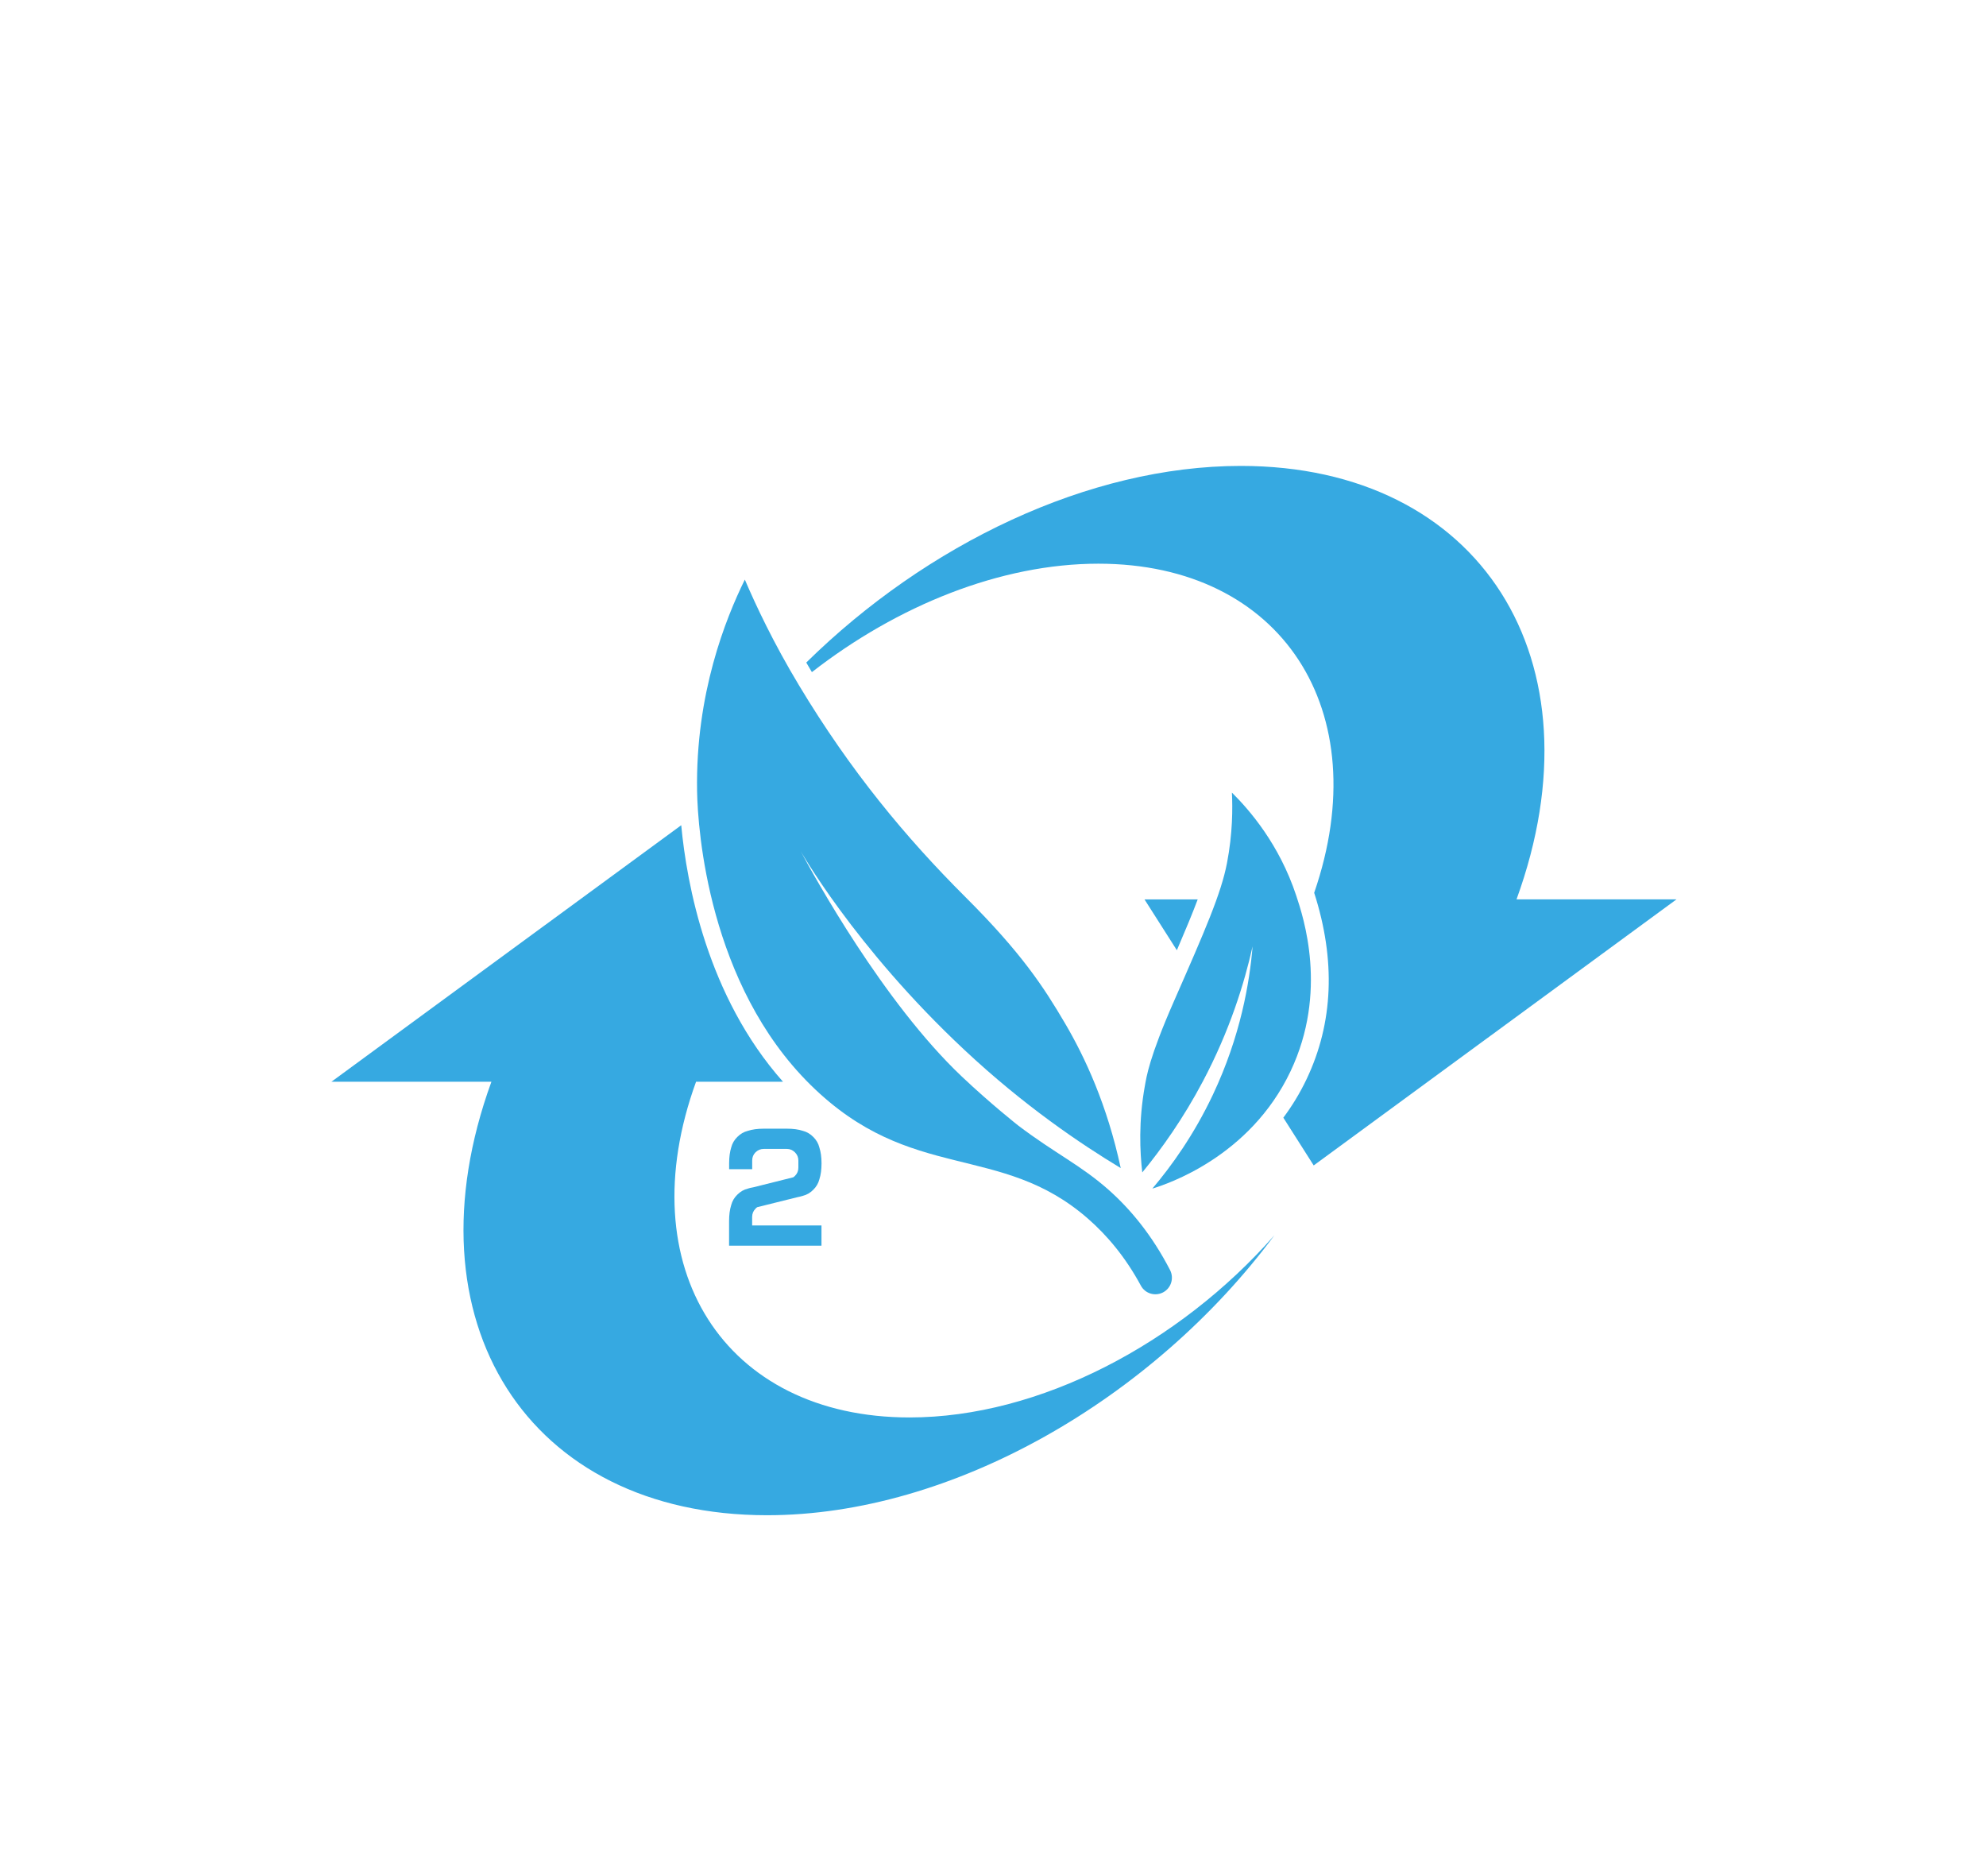
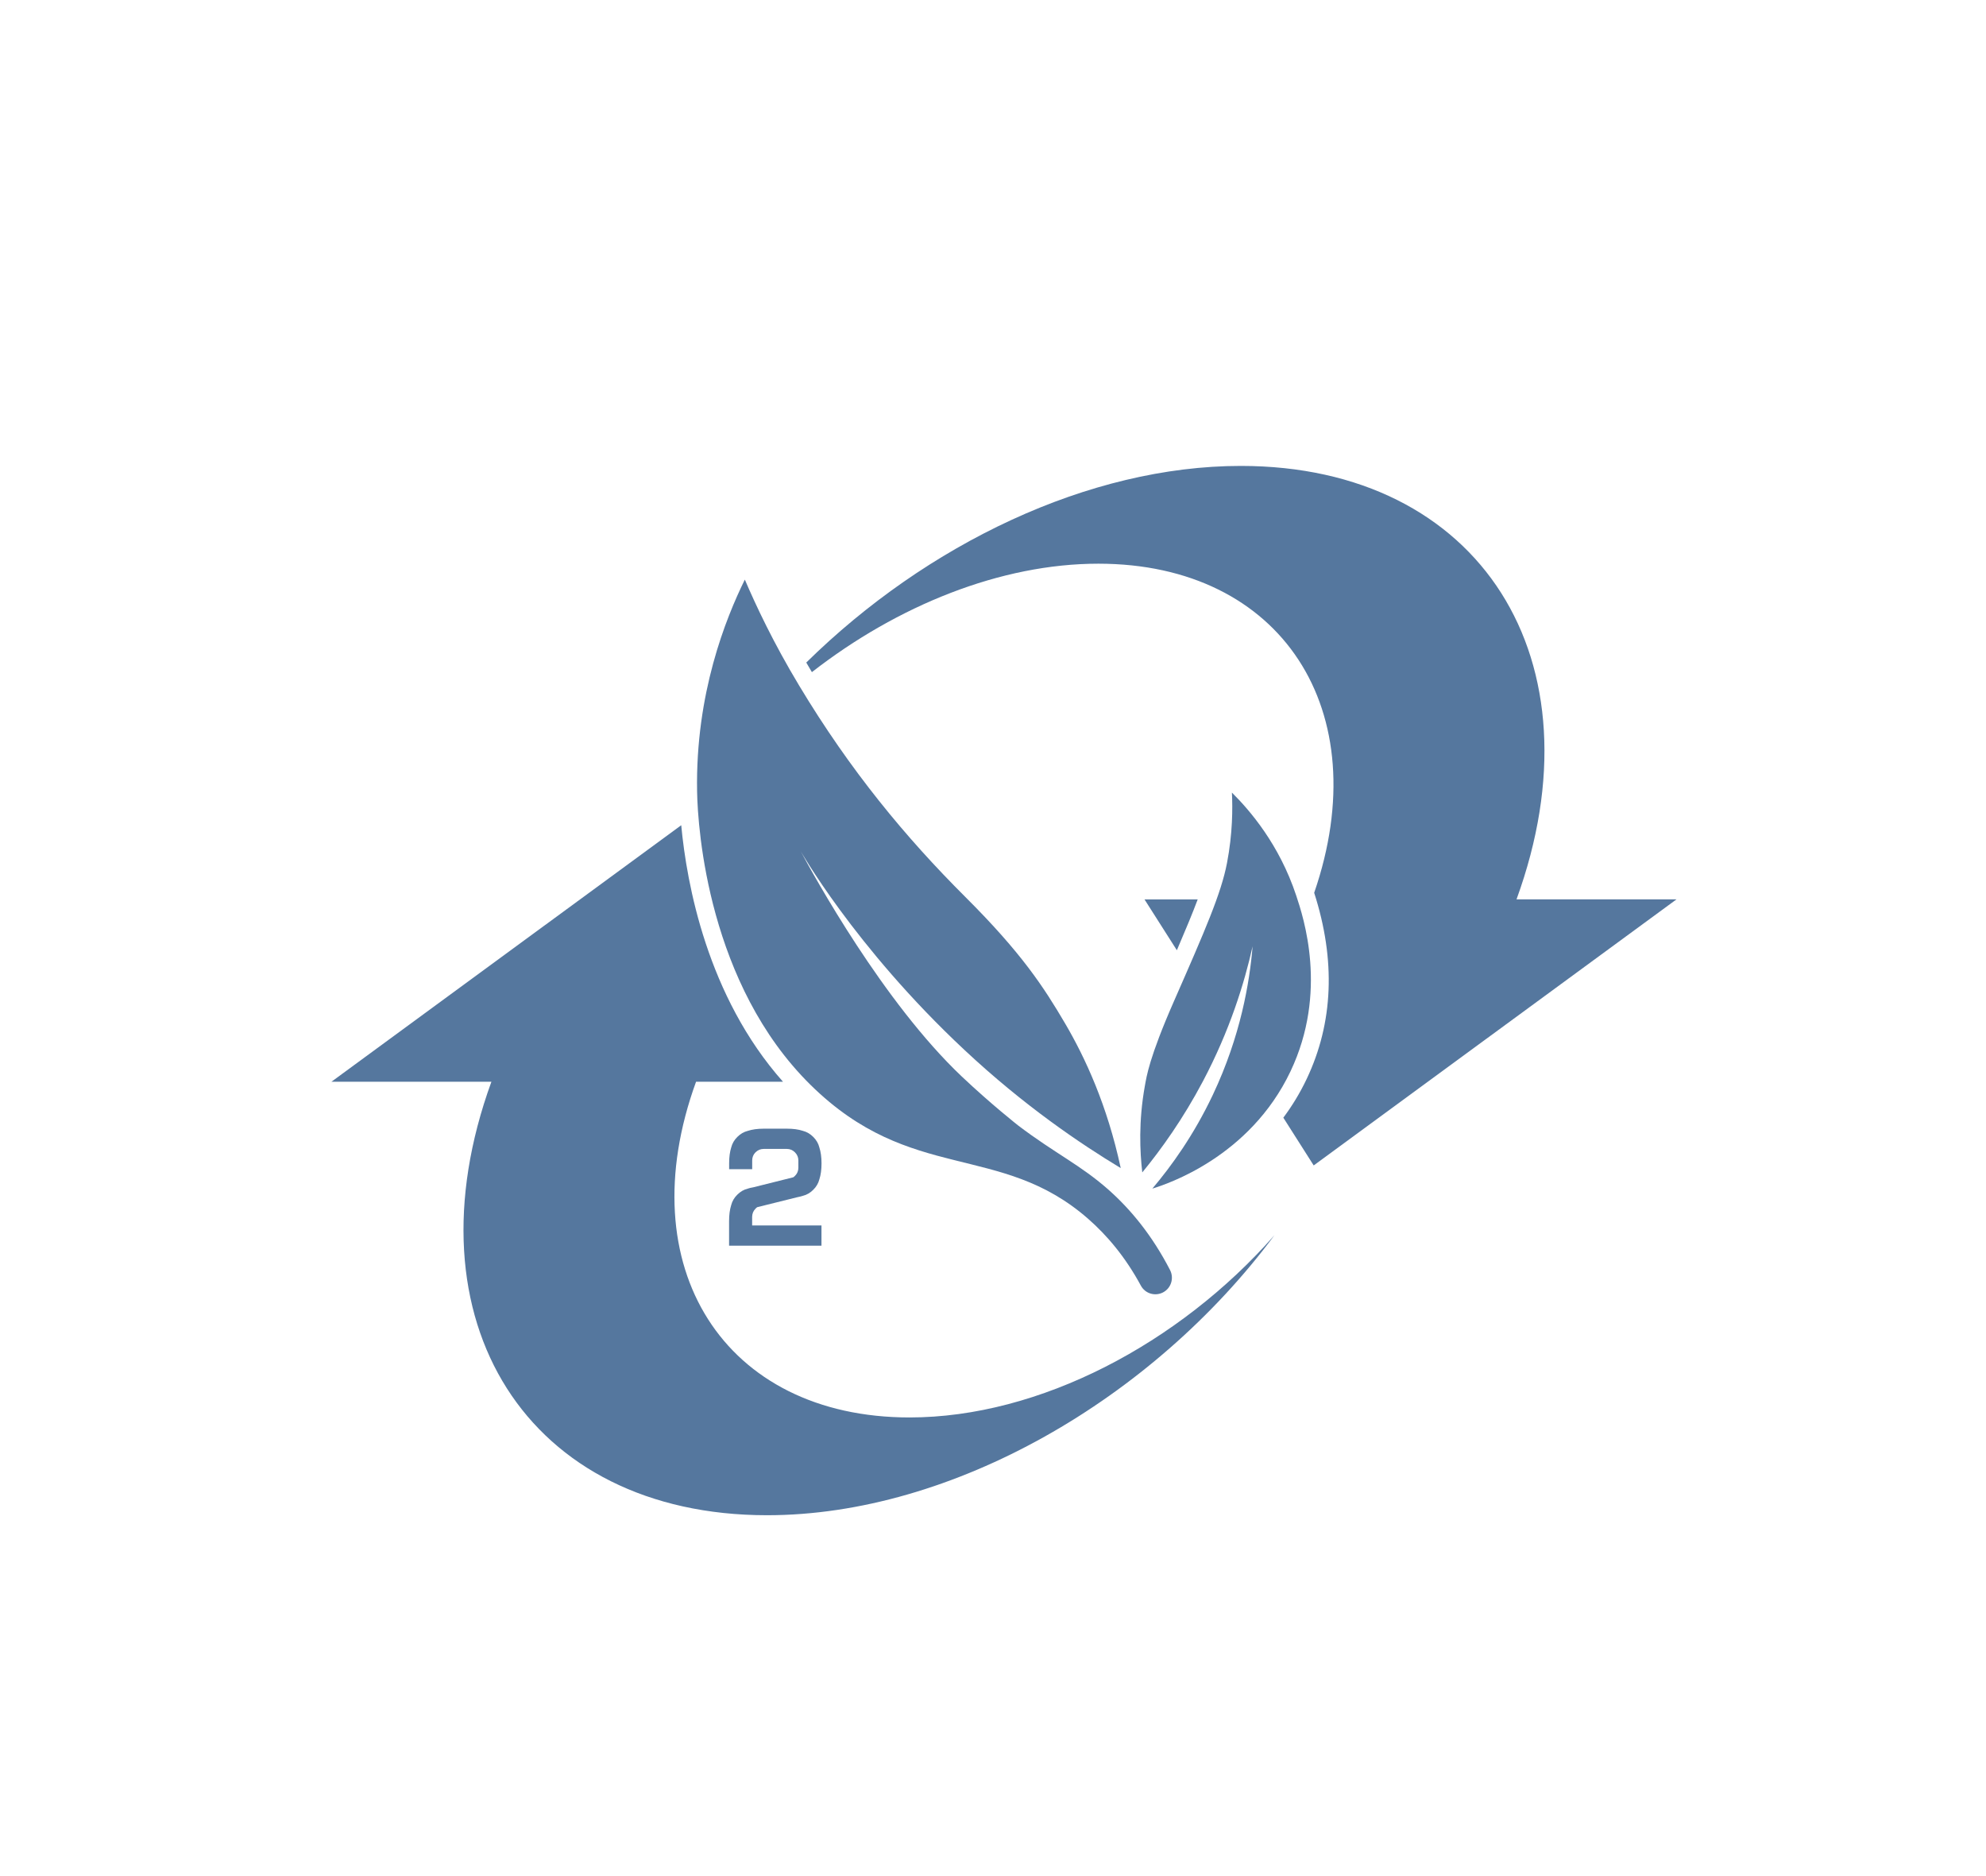
<svg xmlns="http://www.w3.org/2000/svg" version="1.1" id="Layer_1" x="0px" y="0px" viewBox="0 0 366.92 346.48" style="enable-background:new 0 0 366.92 346.48;" xml:space="preserve">
  <style type="text/css">
- 	.st0{fill:#36A9E1;}
+ 	.st0{fill:#55779E;}
</style>
  <g>
    <path class="st0" d="M168.04,261.82c-34.25,0-51.9-27.76-39.44-62.01h16.06c-14-15.78-17.79-36.59-18.8-47.38l-64.63,47.38h29.56   c-16.09,44.23,6.71,80.07,50.93,80.07c34.24,0,71.27-21.49,93.73-51.71C217.88,248.16,192.07,261.82,168.04,261.82z" />
    <path class="st0" d="M221.28,166.13h-9.83l5.98,9.39C219.06,171.72,220.32,168.69,221.28,166.13z" />
    <path class="st0" d="M280.18,166.13c16.1-44.23-6.71-80.07-50.93-80.07c-28.08,0-58.04,14.44-80.29,36.32   c0.34,0.59,0.69,1.19,1.04,1.77c15.82-12.31,34.88-20.03,52.93-20.03c33.84,0,51.48,27.11,39.87,60.79c4,12.44,3.54,24-1.38,34.37   c-1.26,2.66-2.73,5.04-4.32,7.17l5.61,8.82l67.03-49.15H280.18z" />
    <path class="st0" d="M149.76,200.4c18.58,18.3,35,10.47,51.28,24.73c3.46,3.03,6.86,7.01,9.75,12.36c0.78,1.44,2.58,1.99,4.05,1.25   c1.52-0.77,2.11-2.63,1.33-4.15c-3.31-6.41-7.23-11.13-11.21-14.69c-5.24-4.68-9.98-6.8-16.85-12.01c0,0-5.03-3.95-10.4-9.03   c-14.55-13.77-27.35-37.12-29.76-41.59c-0.41-0.76,9.69,17.47,30.28,36.71c10.99,10.28,21.42,17.31,28.83,21.78   c-2.5-11.63-6.58-20.42-10.28-26.72c-3.94-6.7-8-12.96-18.42-23.35c-11.03-11-21.26-23.33-30.71-39.05   c-4.81-7.98-8.05-14.94-10.04-19.58c-3.52,7.16-9.14,21.07-8.82,39.13C128.91,153.29,130.93,181.85,149.76,200.4z" />
    <path class="st0" d="M211.04,216.56c3.57-4.35,7.55-9.93,11.19-16.81c4.99-9.43,7.68-18.18,9.19-24.95   c-0.55,6.66-2.21,16.57-7.34,27.42c-3.52,7.44-7.67,13.19-11.18,17.33c2.64-0.81,18-5.81,25.53-21.67   c6.96-14.66,2.39-28.43,1.05-32.46c-3.14-9.48-8.61-15.78-11.88-19.02c0.14,2.87,0.15,7.5-0.91,13.02   c-1.08,5.61-3.99,12.29-9.76,25.43c-4.67,10.62-5.1,14.04-5.41,15.71C210.33,207.13,210.6,212.75,211.04,216.56z" />
    <path class="st0" d="M139.6,223.24c0.09-0.1,0.19-0.19,0.3-0.26l7.4-1.84c0.37-0.07,0.71-0.15,1.04-0.26   c0.72-0.18,1.35-0.55,1.91-1.11c0.57-0.56,0.94-1.2,1.13-1.93c0.27-0.82,0.4-1.81,0.4-2.96c0-1.15-0.14-2.14-0.41-2.96   c-0.18-0.72-0.55-1.35-1.11-1.91c-0.56-0.57-1.2-0.94-1.93-1.13c-0.82-0.27-1.8-0.4-2.95-0.4h-4.28c-1.15,0-2.14,0.14-2.96,0.41   c-0.72,0.18-1.35,0.55-1.91,1.11c-0.57,0.56-0.94,1.2-1.13,1.93c-0.26,0.82-0.39,1.8-0.39,2.95v1.08h4.26v-1.6   c0-0.59,0.2-1.1,0.61-1.51c0.43-0.42,0.93-0.63,1.51-0.63h4.28c0.58,0,1.08,0.21,1.5,0.63c0.42,0.42,0.63,0.92,0.63,1.51v1.33   c0,0.59-0.21,1.1-0.63,1.51c-0.1,0.1-0.2,0.19-0.31,0.26l-7.39,1.85c-0.38,0.06-0.72,0.14-1.04,0.25   c-0.72,0.18-1.35,0.55-1.91,1.11c-0.57,0.56-0.94,1.2-1.13,1.93c-0.26,0.82-0.39,1.81-0.39,2.96v4.53h17.07v-3.73h-12.81v-1.6   C138.97,224.16,139.18,223.66,139.6,223.24z" />
  </g>
</svg>
